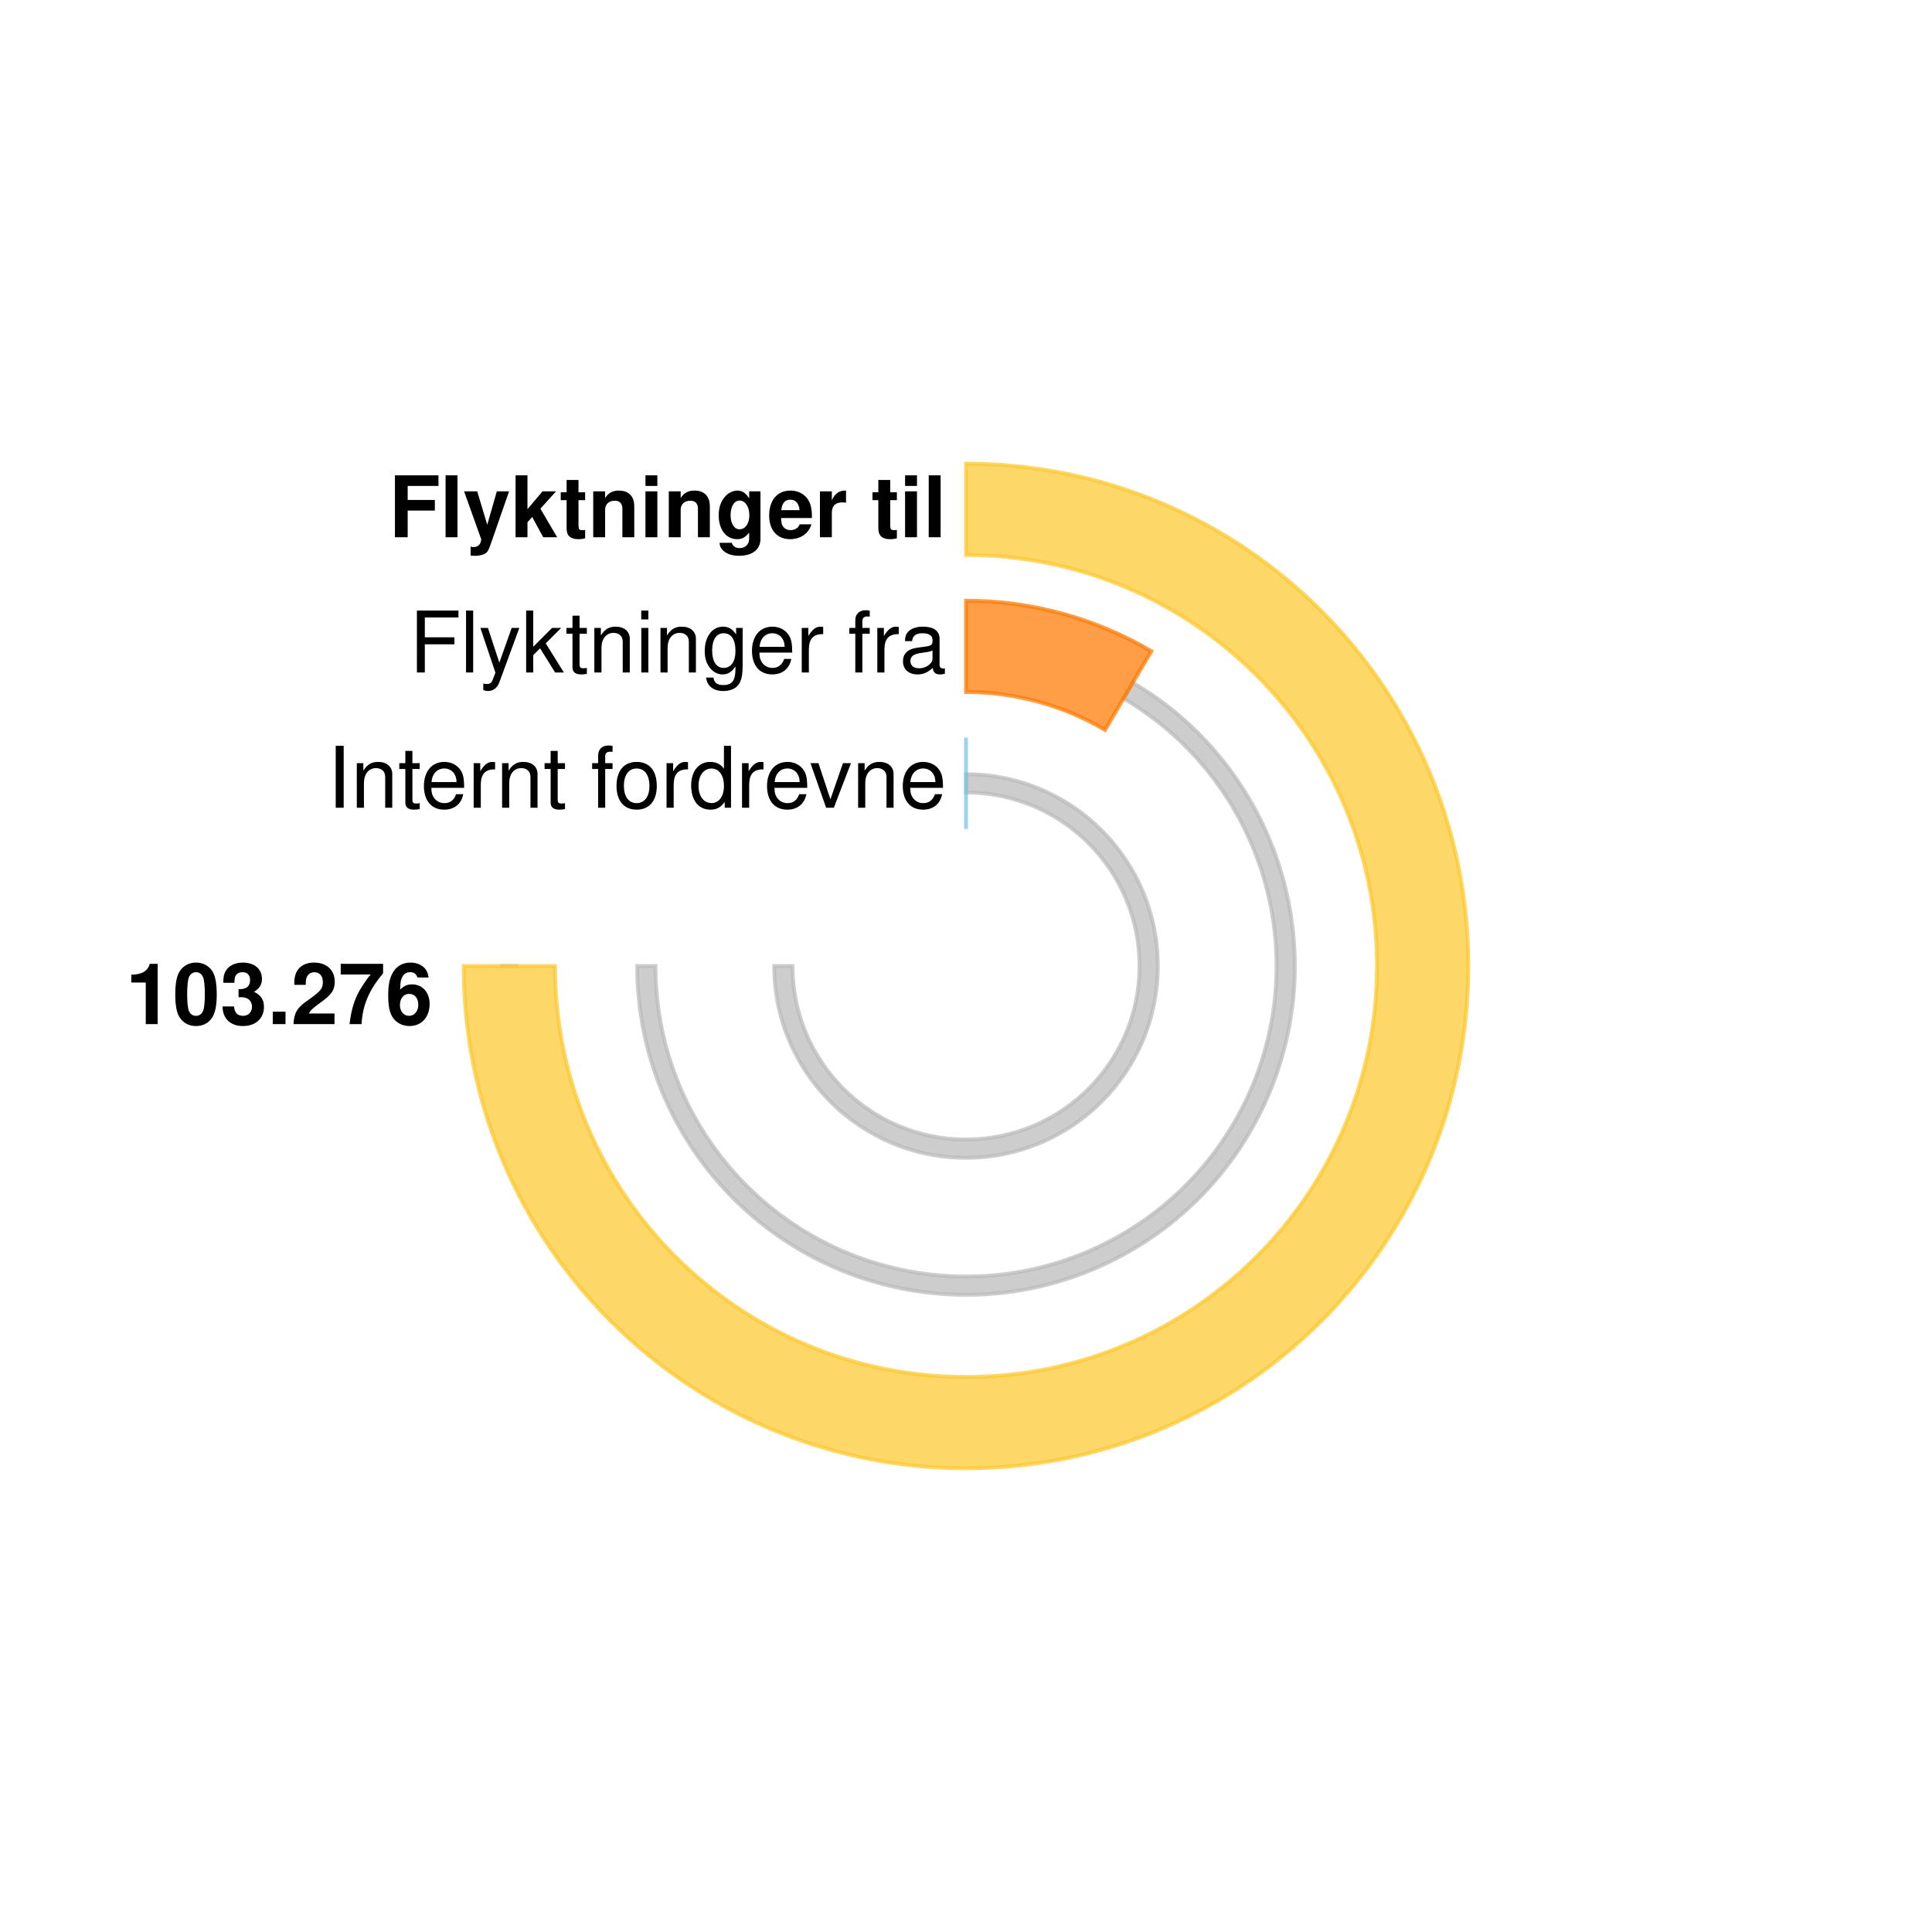
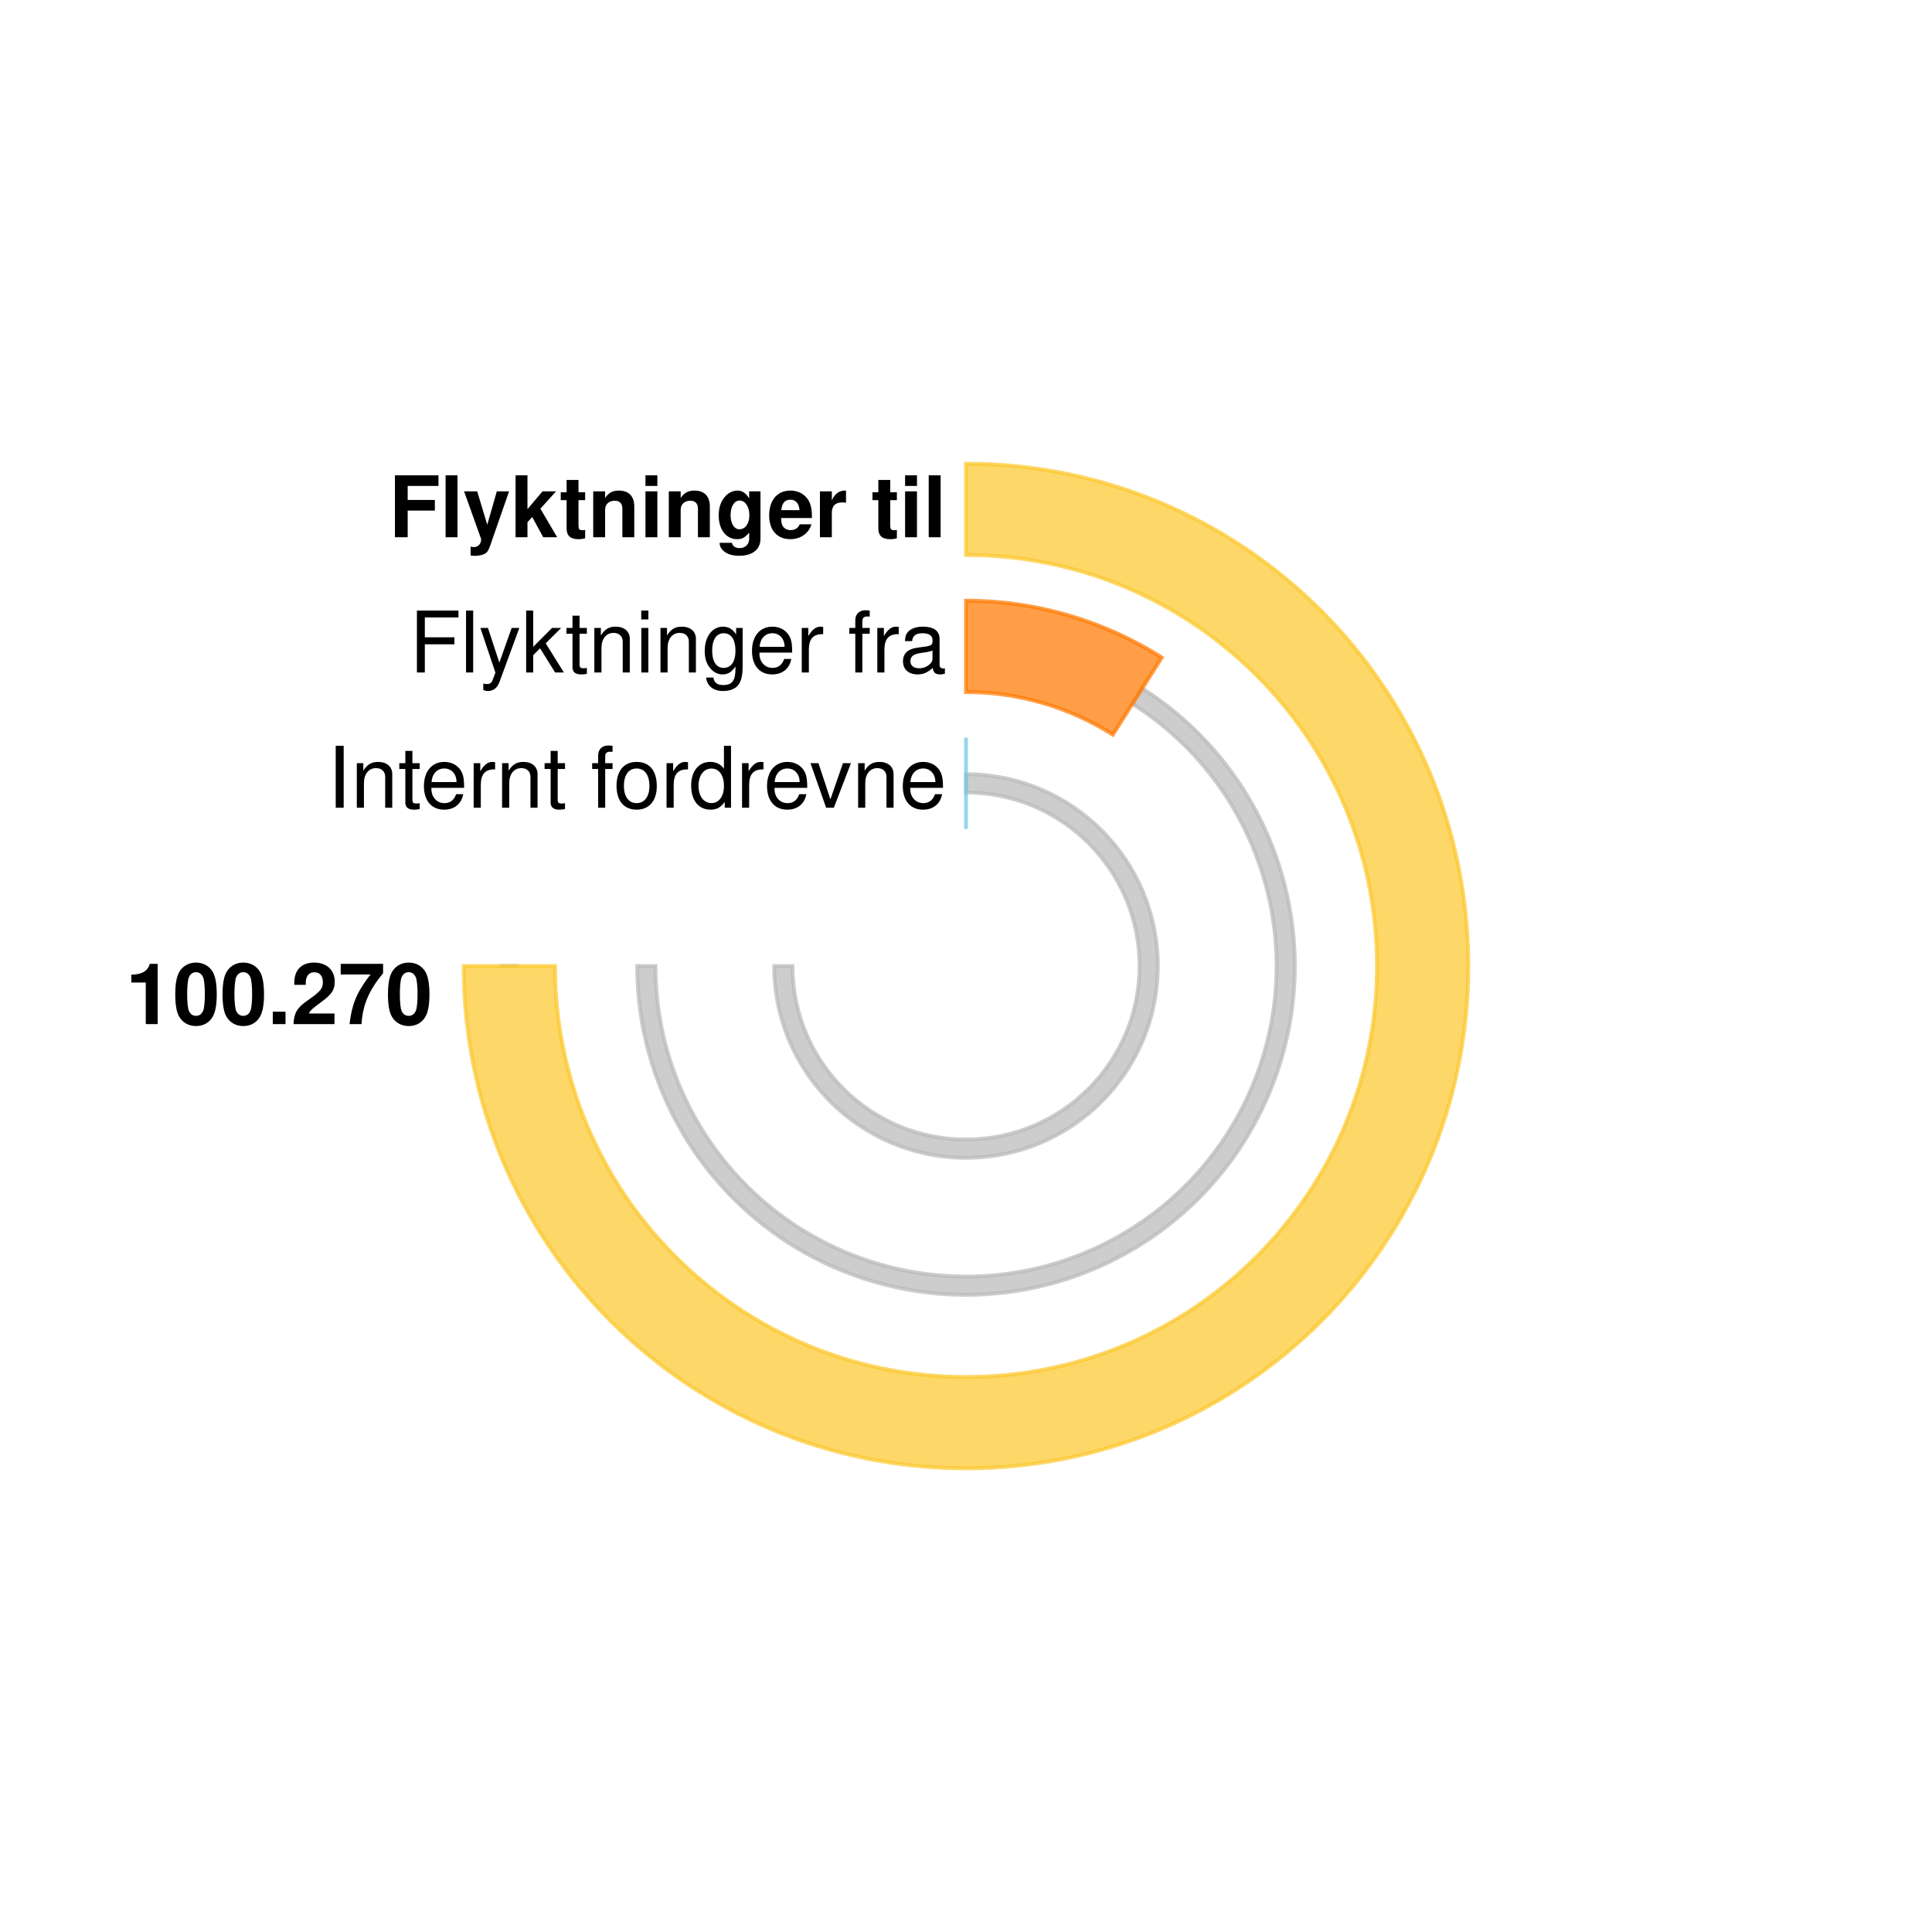
<svg xmlns="http://www.w3.org/2000/svg" role="img" class="rv-xy-plot__inner" width="500" height="500">
  <g class="rv-xy-plot__series rv-xy-plot__series--arc " opacity="1" pointer-events="all" transform="translate(250,250)">
    <path class="rv-xy-plot__series rv-xy-plot__series--arc-path  " d="M3.03935069242934e-15,-49.636A49.636,49.636,0,1,1,-49.636,6.07870138485868e-15L-44.909,5.499777443443567e-15A44.909,44.909,0,1,0,2.7498887217217836e-15,-44.909Z" style="opacity: 1; stroke: rgba(186, 186, 186, 0.72); fill: rgba(186, 186, 186, 0.72);" />
-     <path class="rv-xy-plot__series rv-xy-plot__series--arc-path  " d="M43.169,-73.327A85.091,85.091,0,1,1,-85.091,1.0420630945472023e-14L-80.364,9.84170700405691e-15A80.364,80.364,0,1,0,40.771,-69.254Z" style="opacity: 1; stroke: rgba(186, 186, 186, 0.72); fill: rgba(186, 186, 186, 0.72);" />
+     <path class="rv-xy-plot__series rv-xy-plot__series--arc-path  " d="M45.599,-71.841A85.091,85.091,0,1,1,-85.091,1.0420630945472023e-14L-80.364,9.84170700405691e-15A80.364,80.364,0,1,0,43.066,-67.85Z" style="opacity: 1; stroke: rgba(186, 186, 186, 0.72); fill: rgba(186, 186, 186, 0.72);" />
    <path class="rv-xy-plot__series rv-xy-plot__series--arc-path  " d="M-120.545,1.4762560506085366e-14L-115.818,1.4183636564670253e-14Z" style="opacity: 1; stroke: rgba(186, 186, 186, 0.72); fill: rgba(186, 186, 186, 0.72);" />
    <path class="rv-xy-plot__series rv-xy-plot__series--arc-path  " d="M3.618274633844452e-15,-59.091L2.1709647803066717e-15,-35.455Z" style="opacity: 1; stroke: rgba(114, 199, 231, 0.72); fill: rgba(114, 199, 231, 0.72);" />
-     <path class="rv-xy-plot__series rv-xy-plot__series--arc-path  " d="M5.7892394141511244e-15,-94.545A94.545,94.545,0,0,1,47.966,-81.475L35.974,-61.106A70.909,70.909,0,0,0,4.341929560613344e-15,-70.909Z" style="opacity: 1; stroke: rgba(255, 121, 0, 0.72); fill: rgba(255, 121, 0, 0.72);" />
+     <path class="rv-xy-plot__series rv-xy-plot__series--arc-path  " d="M5.7892394141511244e-15,-94.545A94.545,94.545,0,0,1,50.666,-79.824L37.999,-59.868A70.909,70.909,0,0,0,4.341929560613344e-15,-70.909Z" style="opacity: 1; stroke: rgba(255, 121, 0, 0.72); fill: rgba(255, 121, 0, 0.72);" />
    <path class="rv-xy-plot__series rv-xy-plot__series--arc-path  " d="M7.960204194457796e-15,-130A130,130,0,1,1,-130,1.592040838891559e-14L-106.364,1.302578868184003e-14A106.364,106.364,0,1,0,6.512894340920015e-15,-106.364Z" style="opacity: 1; stroke: rgba(253, 200, 47, 0.72); fill: rgba(253, 200, 47, 0.72);" />
  </g>
  <g class="rv-xy-plot__series rv-xy-plot__series--label " transform="translate(120,0)" style="font-family: Helvetica; font-weight: normal; font-size: 22px;">
    <text dominant-baseline="text-after-edge" class="rv-xy-plot__series--label-text" text-anchor="end" x="125" y="215" transform="rotate(0,125,215)">Internt fordrevne</text>
  </g>
  <g class="rv-xy-plot__series rv-xy-plot__series--label " transform="translate(120,0)" style="font-family: Helvetica; font-weight: normal; font-size: 22px;">
    <text dominant-baseline="text-after-edge" class="rv-xy-plot__series--label-text" text-anchor="end" x="125" y="180" transform="rotate(0,125,180)">Flyktninger fra</text>
  </g>
  <g class="rv-xy-plot__series rv-xy-plot__series--label " transform="translate(120,0)" style="font-family: Helvetica; font-weight: bold; font-size: 22px;">
    <text dominant-baseline="text-after-edge" class="rv-xy-plot__series--label-text" text-anchor="end" x="125" y="145" transform="rotate(0,125,145)">Flyktninger til</text>
  </g>
  <g class="rv-xy-plot__series rv-xy-plot__series--label " transform="translate(120,0)" style="font-family: Helvetica; font-weight: bold; font-size: 22px;">
-     <text dominant-baseline="text-after-edge" class="rv-xy-plot__series--label-text" text-anchor="end" x="-8" y="271" transform="rotate(0,-8,271)">103.276</text>
+     <text dominant-baseline="text-after-edge" class="rv-xy-plot__series--label-text" text-anchor="end" x="-8" y="271" transform="rotate(0,-8,271)">100.270</text>
  </g>
</svg>
